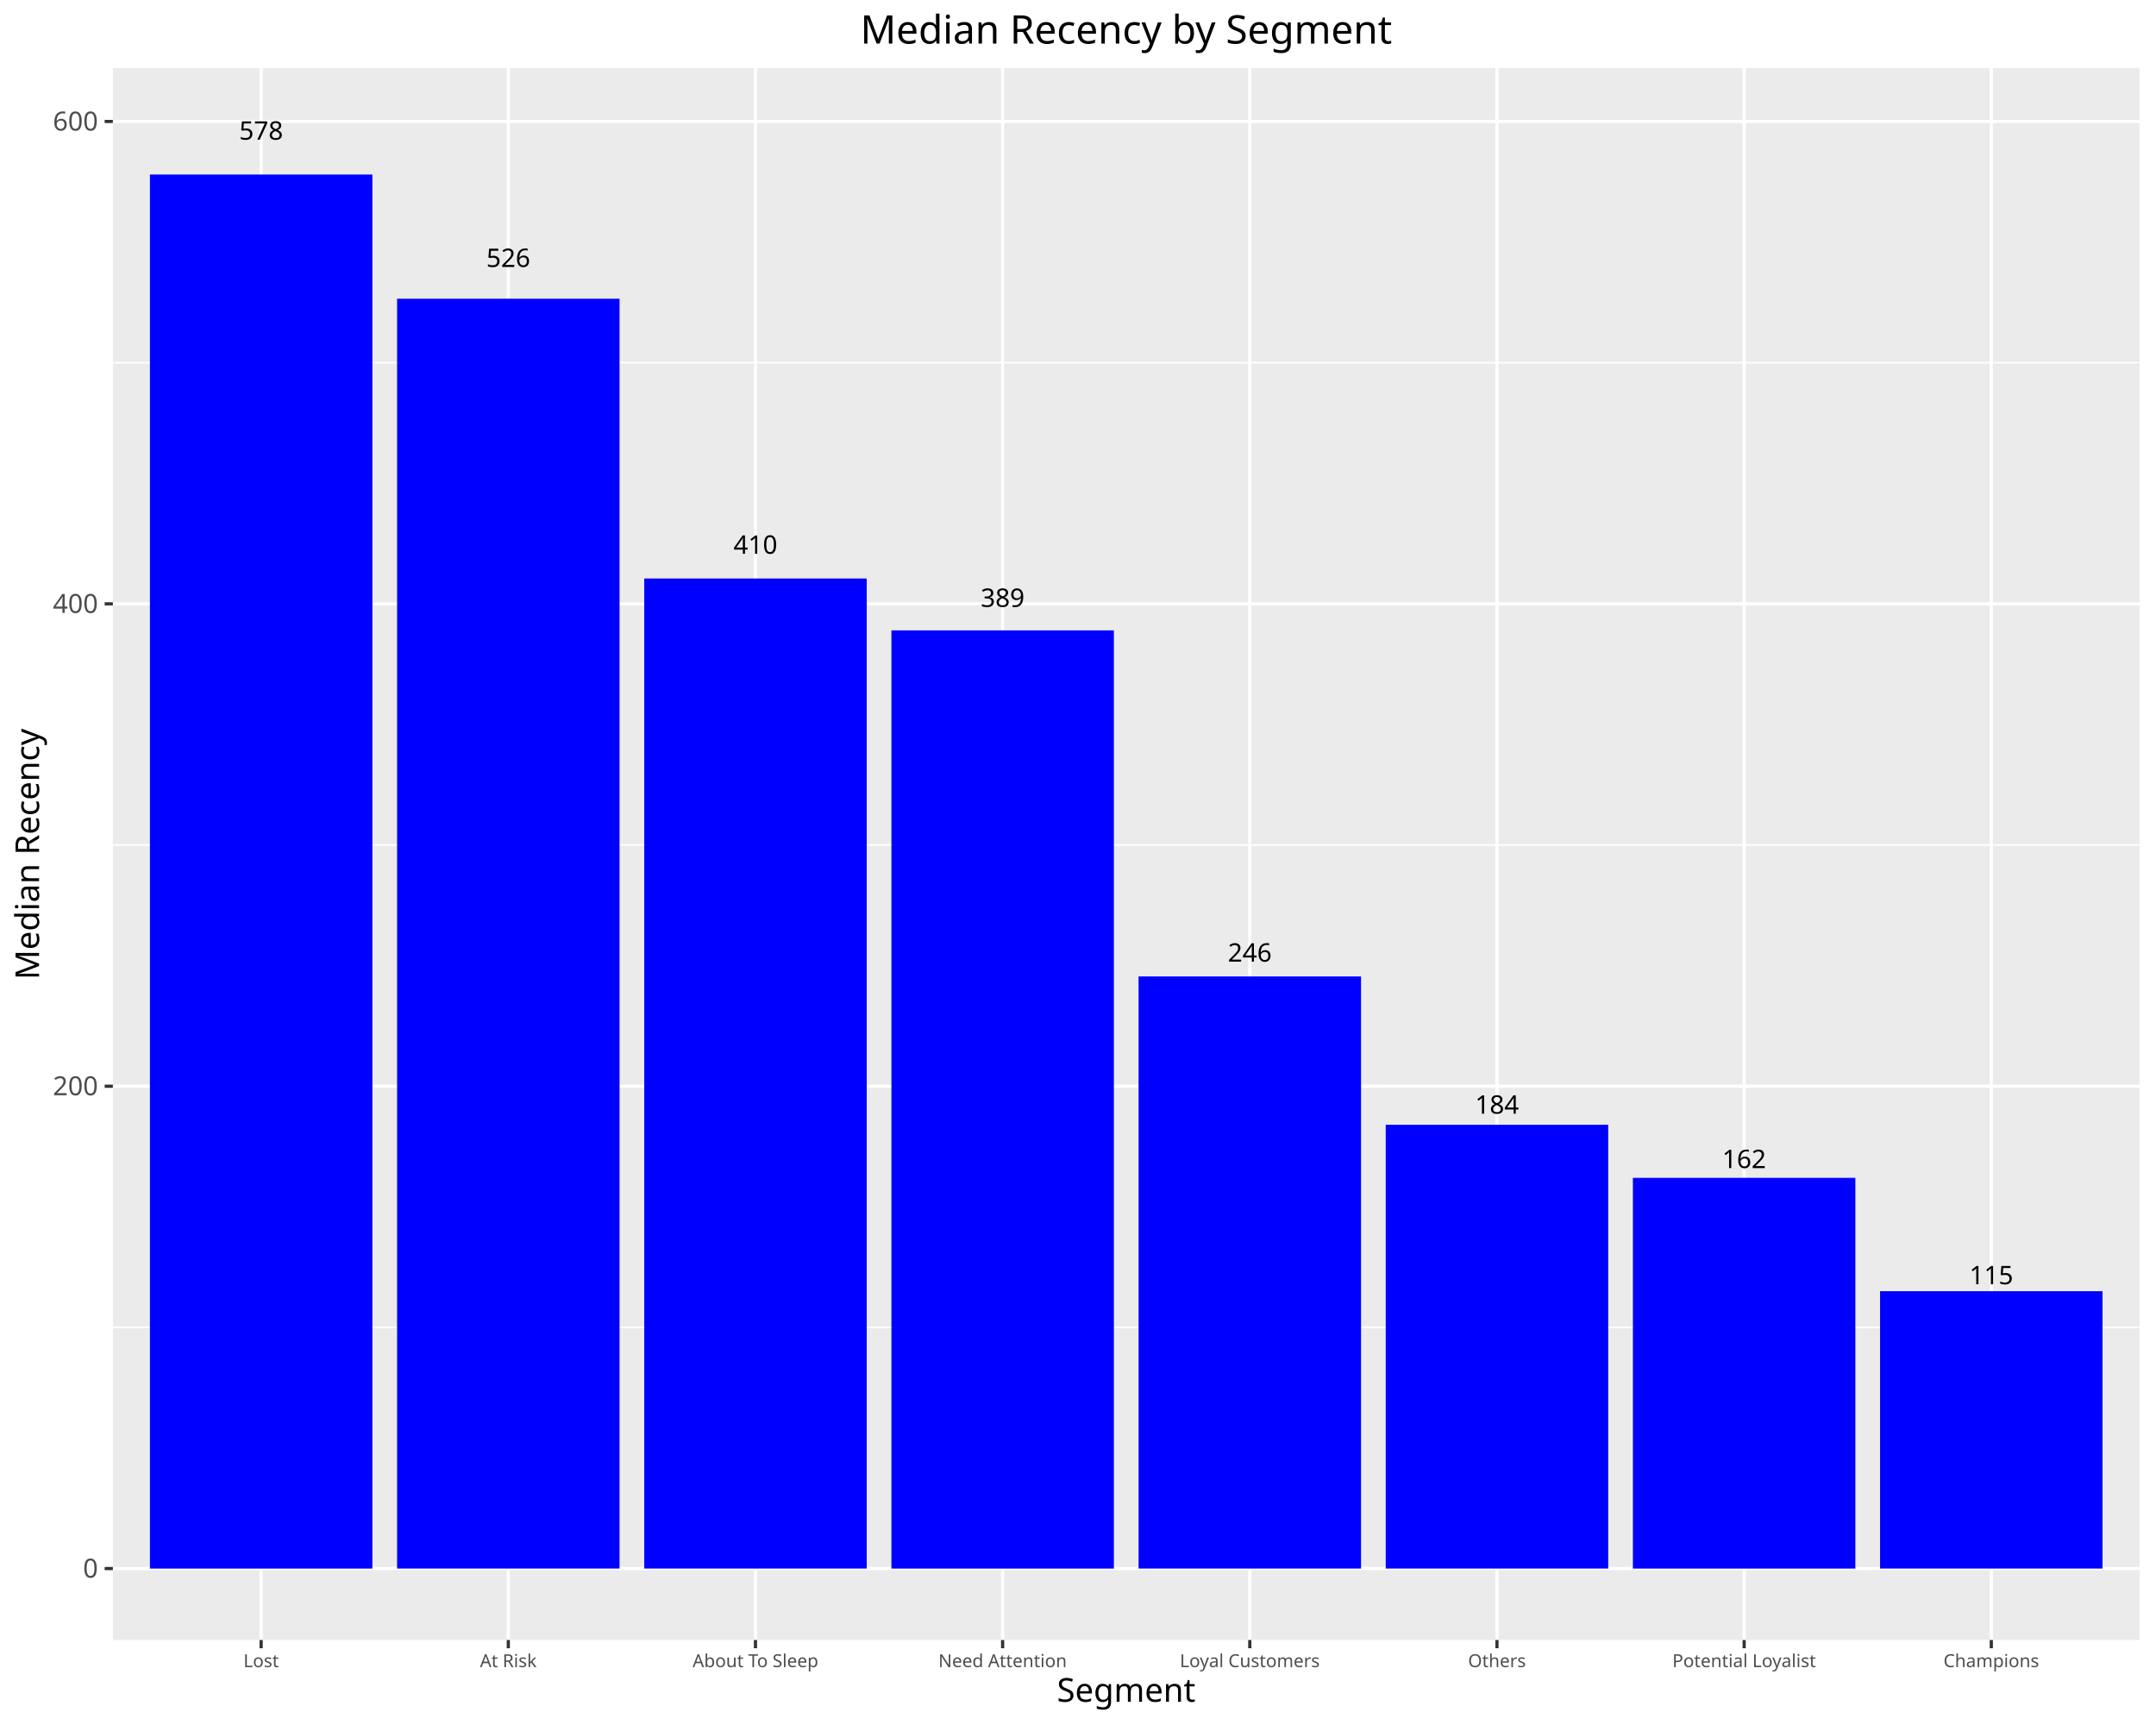
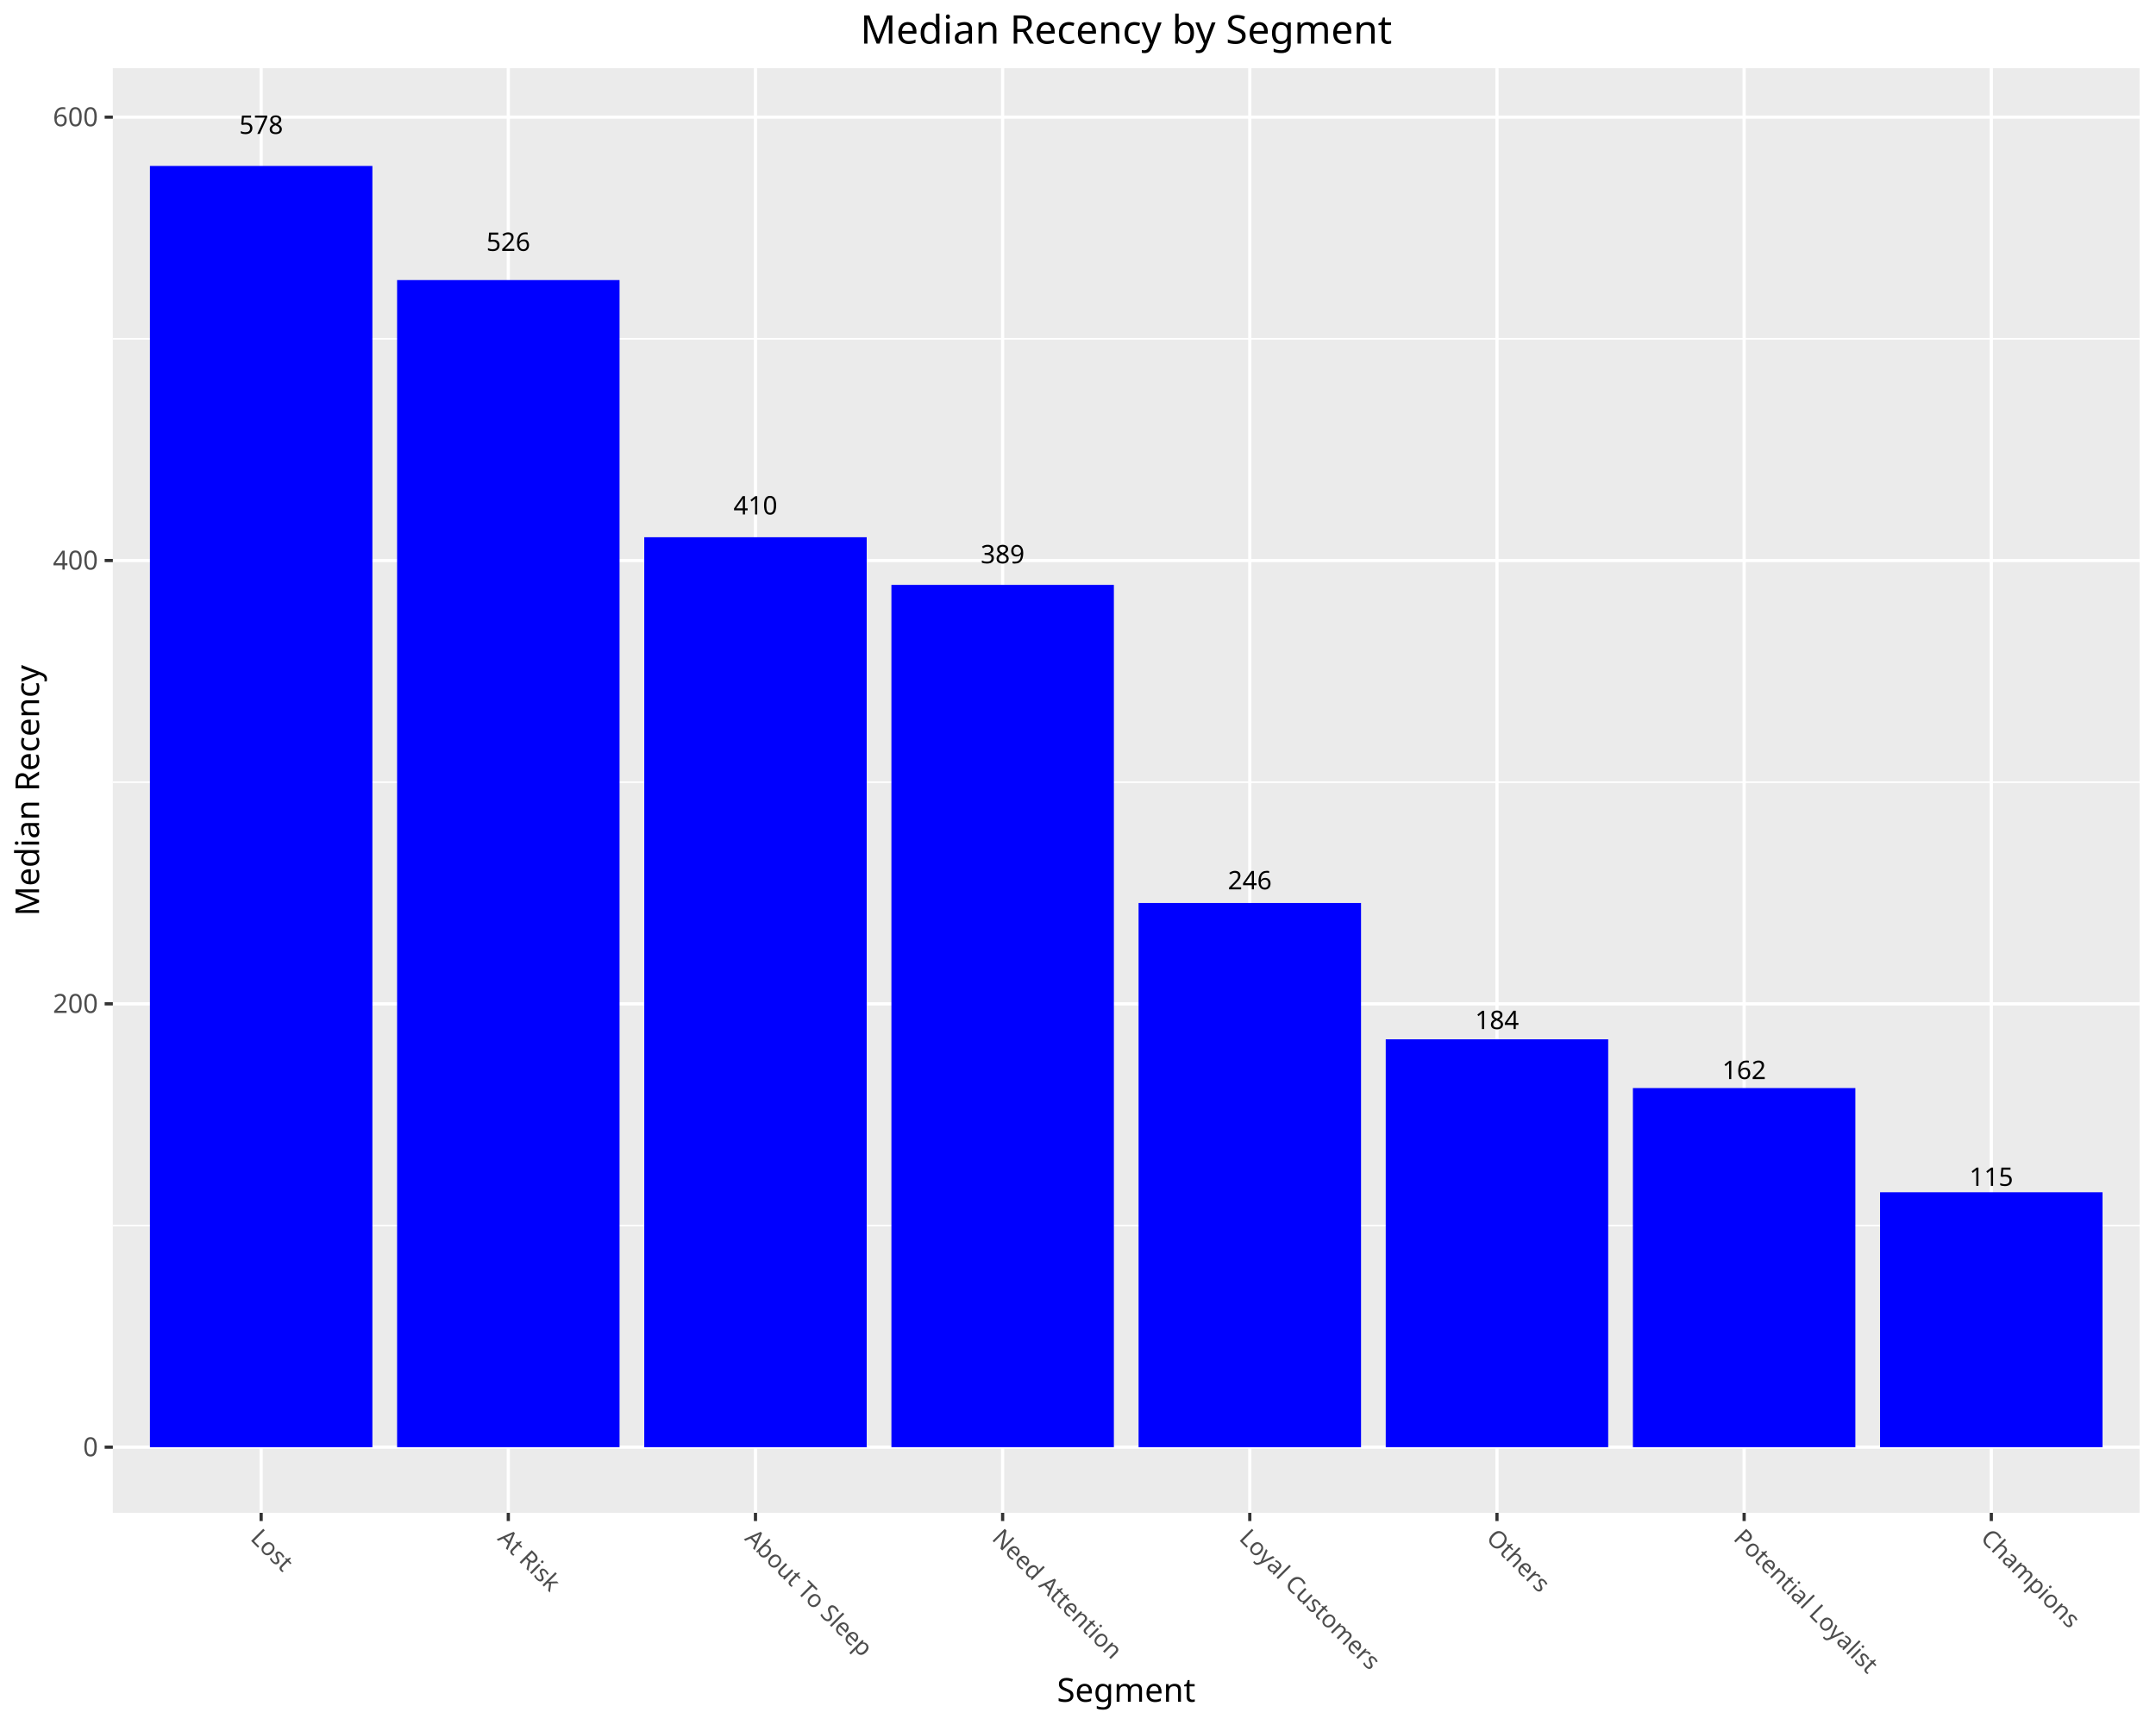
<svg xmlns="http://www.w3.org/2000/svg" class="svglite" data-engine-version="2.0" width="720.00pt" height="576.00pt" viewBox="0 0 720.00 576.00">
  <defs>
    <style type="text/css">
    .svglite line, .svglite polyline, .svglite polygon, .svglite path, .svglite rect, .svglite circle {
      fill: none;
      stroke: #000000;
      stroke-linecap: round;
      stroke-linejoin: round;
      stroke-miterlimit: 10.00;
    }
  </style>
  </defs>
  <rect width="100%" height="100%" style="stroke: none; fill: #FFFFFF;" />
  <defs>
    <clipPath id="cpMC4wMHw3MjAuMDB8MC4wMHw1NzYuMDA=">
      <rect x="0.00" y="0.00" width="720.00" height="576.00" />
    </clipPath>
  </defs>
  <g clip-path="url(#cpMC4wMHw3MjAuMDB8MC4wMHw1NzYuMDA=)">
    <rect x="0.00" y="0.00" width="720.00" height="576.00" style="stroke-width: 1.07; stroke: #FFFFFF; fill: #FFFFFF;" />
  </g>
  <defs>
-     <clipPath id="cpMzcuNjl8NzE0LjUyfDIyLjc4fDU0Ny42Mg==">
-       <rect x="37.69" y="22.78" width="676.83" height="524.84" />
+     <clipPath id="cpMzcuNjl8NzE0LjUyfDIyLjc4fDUwNS4xNg==">
+       <rect x="37.69" y="22.78" width="676.83" height="482.38" />
    </clipPath>
  </defs>
-   <g clip-path="url(#cpMzcuNjl8NzE0LjUyfDIyLjc4fDU0Ny42Mg==)">
-     <rect x="37.69" y="22.78" width="676.83" height="524.84" style="stroke-width: 1.07; stroke: none; fill: #EBEBEB;" />
-     <polyline points="37.69,443.23 714.52,443.23 " style="stroke-width: 0.53; stroke: #FFFFFF; stroke-linecap: butt;" />
-     <polyline points="37.69,282.16 714.52,282.16 " style="stroke-width: 0.53; stroke: #FFFFFF; stroke-linecap: butt;" />
-     <polyline points="37.69,121.09 714.52,121.09 " style="stroke-width: 0.53; stroke: #FFFFFF; stroke-linecap: butt;" />
-     <polyline points="37.69,523.76 714.52,523.76 " style="stroke-width: 1.07; stroke: #FFFFFF; stroke-linecap: butt;" />
-     <polyline points="37.69,362.70 714.52,362.70 " style="stroke-width: 1.07; stroke: #FFFFFF; stroke-linecap: butt;" />
-     <polyline points="37.69,201.63 714.52,201.63 " style="stroke-width: 1.07; stroke: #FFFFFF; stroke-linecap: butt;" />
-     <polyline points="37.69,40.56 714.52,40.56 " style="stroke-width: 1.07; stroke: #FFFFFF; stroke-linecap: butt;" />
-     <polyline points="87.21,547.62 87.21,22.78 " style="stroke-width: 1.07; stroke: #FFFFFF; stroke-linecap: butt;" />
-     <polyline points="169.75,547.62 169.75,22.78 " style="stroke-width: 1.07; stroke: #FFFFFF; stroke-linecap: butt;" />
-     <polyline points="252.29,547.62 252.29,22.78 " style="stroke-width: 1.07; stroke: #FFFFFF; stroke-linecap: butt;" />
-     <polyline points="334.83,547.62 334.83,22.78 " style="stroke-width: 1.07; stroke: #FFFFFF; stroke-linecap: butt;" />
-     <polyline points="417.37,547.62 417.37,22.78 " style="stroke-width: 1.07; stroke: #FFFFFF; stroke-linecap: butt;" />
-     <polyline points="499.92,547.62 499.92,22.78 " style="stroke-width: 1.07; stroke: #FFFFFF; stroke-linecap: butt;" />
-     <polyline points="582.46,547.62 582.46,22.78 " style="stroke-width: 1.07; stroke: #FFFFFF; stroke-linecap: butt;" />
-     <polyline points="665.00,547.62 665.00,22.78 " style="stroke-width: 1.07; stroke: #FFFFFF; stroke-linecap: butt;" />
-     <rect x="627.85" y="431.15" width="74.29" height="92.61" style="stroke-width: 1.07; stroke: none; stroke-linecap: butt; stroke-linejoin: miter; fill: #0000FF;" />
-     <rect x="545.31" y="393.30" width="74.29" height="130.47" style="stroke-width: 1.07; stroke: none; stroke-linecap: butt; stroke-linejoin: miter; fill: #0000FF;" />
-     <rect x="462.77" y="375.58" width="74.29" height="148.18" style="stroke-width: 1.07; stroke: none; stroke-linecap: butt; stroke-linejoin: miter; fill: #0000FF;" />
-     <rect x="380.23" y="326.05" width="74.29" height="197.71" style="stroke-width: 1.07; stroke: none; stroke-linecap: butt; stroke-linejoin: miter; fill: #0000FF;" />
-     <rect x="297.69" y="210.49" width="74.29" height="313.28" style="stroke-width: 1.07; stroke: none; stroke-linecap: butt; stroke-linejoin: miter; fill: #0000FF;" />
-     <rect x="215.15" y="193.17" width="74.29" height="330.59" style="stroke-width: 1.07; stroke: none; stroke-linecap: butt; stroke-linejoin: miter; fill: #0000FF;" />
-     <rect x="132.61" y="99.75" width="74.29" height="424.01" style="stroke-width: 1.07; stroke: none; stroke-linecap: butt; stroke-linejoin: miter; fill: #0000FF;" />
-     <rect x="50.07" y="58.28" width="74.29" height="465.49" style="stroke-width: 1.07; stroke: none; stroke-linecap: butt; stroke-linejoin: miter; fill: #0000FF;" />
-     <text x="665.00" y="428.83" text-anchor="middle" style="font-size: 8.54px; font-family: sans;" textLength="14.24px" lengthAdjust="spacingAndGlyphs">115</text>
-     <text x="582.46" y="390.04" text-anchor="middle" style="font-size: 8.54px; font-family: sans;" textLength="14.24px" lengthAdjust="spacingAndGlyphs">162</text>
-     <text x="499.92" y="371.88" text-anchor="middle" style="font-size: 8.54px; font-family: sans;" textLength="14.24px" lengthAdjust="spacingAndGlyphs">184</text>
-     <text x="417.37" y="321.11" text-anchor="middle" style="font-size: 8.54px; font-family: sans;" textLength="14.24px" lengthAdjust="spacingAndGlyphs">246</text>
-     <text x="334.83" y="202.65" text-anchor="middle" style="font-size: 8.54px; font-family: sans;" textLength="14.24px" lengthAdjust="spacingAndGlyphs">389</text>
-     <text x="252.29" y="184.91" text-anchor="middle" style="font-size: 8.54px; font-family: sans;" textLength="14.24px" lengthAdjust="spacingAndGlyphs">410</text>
-     <text x="169.75" y="89.15" text-anchor="middle" style="font-size: 8.54px; font-family: sans;" textLength="14.24px" lengthAdjust="spacingAndGlyphs">526</text>
-     <text x="87.21" y="46.64" text-anchor="middle" style="font-size: 8.54px; font-family: sans;" textLength="14.24px" lengthAdjust="spacingAndGlyphs">578</text>
+   <g clip-path="url(#cpMzcuNjl8NzE0LjUyfDIyLjc4fDUwNS4xNg==)">
+     <rect x="37.69" y="22.78" width="676.83" height="482.38" style="stroke-width: 1.07; stroke: none; fill: #EBEBEB;" />
+     <polyline points="37.69,409.21 714.52,409.21 " style="stroke-width: 0.53; stroke: #FFFFFF; stroke-linecap: butt;" />
+     <polyline points="37.69,261.18 714.52,261.18 " style="stroke-width: 0.53; stroke: #FFFFFF; stroke-linecap: butt;" />
+     <polyline points="37.69,113.14 714.52,113.14 " style="stroke-width: 0.53; stroke: #FFFFFF; stroke-linecap: butt;" />
+     <polyline points="37.69,483.23 714.52,483.23 " style="stroke-width: 1.07; stroke: #FFFFFF; stroke-linecap: butt;" />
+     <polyline points="37.69,335.20 714.52,335.20 " style="stroke-width: 1.07; stroke: #FFFFFF; stroke-linecap: butt;" />
+     <polyline points="37.69,187.16 714.52,187.16 " style="stroke-width: 1.07; stroke: #FFFFFF; stroke-linecap: butt;" />
+     <polyline points="37.69,39.12 714.52,39.12 " style="stroke-width: 1.07; stroke: #FFFFFF; stroke-linecap: butt;" />
+     <polyline points="87.21,505.16 87.21,22.78 " style="stroke-width: 1.07; stroke: #FFFFFF; stroke-linecap: butt;" />
+     <polyline points="169.75,505.16 169.75,22.78 " style="stroke-width: 1.07; stroke: #FFFFFF; stroke-linecap: butt;" />
+     <polyline points="252.29,505.16 252.29,22.78 " style="stroke-width: 1.07; stroke: #FFFFFF; stroke-linecap: butt;" />
+     <polyline points="334.83,505.16 334.83,22.78 " style="stroke-width: 1.07; stroke: #FFFFFF; stroke-linecap: butt;" />
+     <polyline points="417.37,505.16 417.37,22.78 " style="stroke-width: 1.07; stroke: #FFFFFF; stroke-linecap: butt;" />
+     <polyline points="499.92,505.16 499.92,22.78 " style="stroke-width: 1.07; stroke: #FFFFFF; stroke-linecap: butt;" />
+     <polyline points="582.46,505.16 582.46,22.78 " style="stroke-width: 1.07; stroke: #FFFFFF; stroke-linecap: butt;" />
+     <polyline points="665.00,505.16 665.00,22.78 " style="stroke-width: 1.07; stroke: #FFFFFF; stroke-linecap: butt;" />
+     <rect x="627.85" y="398.11" width="74.29" height="85.12" style="stroke-width: 1.07; stroke: none; stroke-linecap: butt; stroke-linejoin: miter; fill: #0000FF;" />
+     <rect x="545.31" y="363.32" width="74.29" height="119.91" style="stroke-width: 1.07; stroke: none; stroke-linecap: butt; stroke-linejoin: miter; fill: #0000FF;" />
+     <rect x="462.77" y="347.04" width="74.29" height="136.19" style="stroke-width: 1.07; stroke: none; stroke-linecap: butt; stroke-linejoin: miter; fill: #0000FF;" />
+     <rect x="380.23" y="301.52" width="74.29" height="181.72" style="stroke-width: 1.07; stroke: none; stroke-linecap: butt; stroke-linejoin: miter; fill: #0000FF;" />
+     <rect x="297.69" y="195.30" width="74.29" height="287.93" style="stroke-width: 1.07; stroke: none; stroke-linecap: butt; stroke-linejoin: miter; fill: #0000FF;" />
+     <rect x="215.15" y="179.39" width="74.29" height="303.85" style="stroke-width: 1.07; stroke: none; stroke-linecap: butt; stroke-linejoin: miter; fill: #0000FF;" />
+     <rect x="132.61" y="93.52" width="74.29" height="389.71" style="stroke-width: 1.07; stroke: none; stroke-linecap: butt; stroke-linejoin: miter; fill: #0000FF;" />
+     <rect x="50.07" y="55.41" width="74.29" height="427.83" style="stroke-width: 1.07; stroke: none; stroke-linecap: butt; stroke-linejoin: miter; fill: #0000FF;" />
+     <text x="665.00" y="395.98" text-anchor="middle" style="font-size: 8.54px; font-family: sans;" textLength="14.24px" lengthAdjust="spacingAndGlyphs">115</text>
+     <text x="582.46" y="360.32" text-anchor="middle" style="font-size: 8.54px; font-family: sans;" textLength="14.24px" lengthAdjust="spacingAndGlyphs">162</text>
+     <text x="499.92" y="343.63" text-anchor="middle" style="font-size: 8.54px; font-family: sans;" textLength="14.24px" lengthAdjust="spacingAndGlyphs">184</text>
+     <text x="417.37" y="296.97" text-anchor="middle" style="font-size: 8.54px; font-family: sans;" textLength="14.24px" lengthAdjust="spacingAndGlyphs">246</text>
+     <text x="334.83" y="188.10" text-anchor="middle" style="font-size: 8.54px; font-family: sans;" textLength="14.24px" lengthAdjust="spacingAndGlyphs">389</text>
+     <text x="252.29" y="171.79" text-anchor="middle" style="font-size: 8.54px; font-family: sans;" textLength="14.24px" lengthAdjust="spacingAndGlyphs">410</text>
+     <text x="169.75" y="83.78" text-anchor="middle" style="font-size: 8.54px; font-family: sans;" textLength="14.24px" lengthAdjust="spacingAndGlyphs">526</text>
+     <text x="87.21" y="44.71" text-anchor="middle" style="font-size: 8.54px; font-family: sans;" textLength="14.24px" lengthAdjust="spacingAndGlyphs">578</text>
  </g>
  <g clip-path="url(#cpMC4wMHw3MjAuMDB8MC4wMHw1NzYuMDA=)">
-     <text x="32.76" y="526.79" text-anchor="end" style="font-size: 8.80px; fill: #4D4D4D; font-family: sans;" textLength="4.89px" lengthAdjust="spacingAndGlyphs">0</text>
-     <text x="32.76" y="365.72" text-anchor="end" style="font-size: 8.80px; fill: #4D4D4D; font-family: sans;" textLength="14.68px" lengthAdjust="spacingAndGlyphs">200</text>
-     <text x="32.76" y="204.66" text-anchor="end" style="font-size: 8.80px; fill: #4D4D4D; font-family: sans;" textLength="14.68px" lengthAdjust="spacingAndGlyphs">400</text>
-     <text x="32.76" y="43.59" text-anchor="end" style="font-size: 8.80px; fill: #4D4D4D; font-family: sans;" textLength="14.68px" lengthAdjust="spacingAndGlyphs">600</text>
-     <polyline points="34.95,523.76 37.69,523.76 " style="stroke-width: 1.07; stroke: #333333; stroke-linecap: butt;" />
-     <polyline points="34.95,362.70 37.69,362.70 " style="stroke-width: 1.07; stroke: #333333; stroke-linecap: butt;" />
-     <polyline points="34.95,201.63 37.69,201.63 " style="stroke-width: 1.07; stroke: #333333; stroke-linecap: butt;" />
-     <polyline points="34.95,40.56 37.69,40.56 " style="stroke-width: 1.07; stroke: #333333; stroke-linecap: butt;" />
-     <polyline points="87.21,550.36 87.21,547.62 " style="stroke-width: 1.07; stroke: #333333; stroke-linecap: butt;" />
-     <polyline points="169.75,550.36 169.75,547.62 " style="stroke-width: 1.07; stroke: #333333; stroke-linecap: butt;" />
-     <polyline points="252.29,550.36 252.29,547.62 " style="stroke-width: 1.07; stroke: #333333; stroke-linecap: butt;" />
-     <polyline points="334.83,550.36 334.83,547.62 " style="stroke-width: 1.07; stroke: #333333; stroke-linecap: butt;" />
-     <polyline points="417.37,550.36 417.37,547.62 " style="stroke-width: 1.07; stroke: #333333; stroke-linecap: butt;" />
-     <polyline points="499.92,550.36 499.92,547.62 " style="stroke-width: 1.07; stroke: #333333; stroke-linecap: butt;" />
-     <polyline points="582.46,550.36 582.46,547.62 " style="stroke-width: 1.07; stroke: #333333; stroke-linecap: butt;" />
-     <polyline points="665.00,550.36 665.00,547.62 " style="stroke-width: 1.07; stroke: #333333; stroke-linecap: butt;" />
-     <text x="87.21" y="556.68" text-anchor="middle" style="font-size: 6.00px; fill: #4D4D4D; font-family: sans;" textLength="11.34px" lengthAdjust="spacingAndGlyphs">Lost</text>
-     <text x="169.75" y="556.68" text-anchor="middle" style="font-size: 6.00px; fill: #4D4D4D; font-family: sans;" textLength="19.01px" lengthAdjust="spacingAndGlyphs">At Risk</text>
-     <text x="252.29" y="556.68" text-anchor="middle" style="font-size: 6.00px; fill: #4D4D4D; font-family: sans;" textLength="41.36px" lengthAdjust="spacingAndGlyphs">About To Sleep</text>
-     <text x="334.83" y="556.68" text-anchor="middle" style="font-size: 6.00px; fill: #4D4D4D; font-family: sans;" textLength="39.70px" lengthAdjust="spacingAndGlyphs">Need Attention</text>
-     <text x="417.37" y="556.68" text-anchor="middle" style="font-size: 6.00px; fill: #4D4D4D; font-family: sans;" textLength="45.03px" lengthAdjust="spacingAndGlyphs">Loyal Customers</text>
-     <text x="499.92" y="556.68" text-anchor="middle" style="font-size: 6.00px; fill: #4D4D4D; font-family: sans;" textLength="18.01px" lengthAdjust="spacingAndGlyphs">Others</text>
-     <text x="582.46" y="556.68" text-anchor="middle" style="font-size: 6.00px; fill: #4D4D4D; font-family: sans;" textLength="45.36px" lengthAdjust="spacingAndGlyphs">Potential Loyalist</text>
-     <text x="665.00" y="556.68" text-anchor="middle" style="font-size: 6.00px; fill: #4D4D4D; font-family: sans;" textLength="30.36px" lengthAdjust="spacingAndGlyphs">Champions</text>
+     <text x="32.76" y="486.26" text-anchor="end" style="font-size: 8.80px; fill: #4D4D4D; font-family: sans;" textLength="4.89px" lengthAdjust="spacingAndGlyphs">0</text>
+     <text x="32.76" y="338.22" text-anchor="end" style="font-size: 8.80px; fill: #4D4D4D; font-family: sans;" textLength="14.68px" lengthAdjust="spacingAndGlyphs">200</text>
+     <text x="32.76" y="190.19" text-anchor="end" style="font-size: 8.80px; fill: #4D4D4D; font-family: sans;" textLength="14.68px" lengthAdjust="spacingAndGlyphs">400</text>
+     <text x="32.76" y="42.15" text-anchor="end" style="font-size: 8.80px; fill: #4D4D4D; font-family: sans;" textLength="14.68px" lengthAdjust="spacingAndGlyphs">600</text>
+     <polyline points="34.95,483.23 37.69,483.23 " style="stroke-width: 1.07; stroke: #333333; stroke-linecap: butt;" />
+     <polyline points="34.95,335.20 37.69,335.20 " style="stroke-width: 1.07; stroke: #333333; stroke-linecap: butt;" />
+     <polyline points="34.95,187.16 37.69,187.16 " style="stroke-width: 1.07; stroke: #333333; stroke-linecap: butt;" />
+     <polyline points="34.95,39.12 37.69,39.12 " style="stroke-width: 1.07; stroke: #333333; stroke-linecap: butt;" />
+     <polyline points="87.21,507.90 87.21,505.16 " style="stroke-width: 1.07; stroke: #333333; stroke-linecap: butt;" />
+     <polyline points="169.75,507.90 169.75,505.16 " style="stroke-width: 1.07; stroke: #333333; stroke-linecap: butt;" />
+     <polyline points="252.29,507.90 252.29,505.16 " style="stroke-width: 1.07; stroke: #333333; stroke-linecap: butt;" />
+     <polyline points="334.83,507.90 334.83,505.16 " style="stroke-width: 1.07; stroke: #333333; stroke-linecap: butt;" />
+     <polyline points="417.37,507.90 417.37,505.16 " style="stroke-width: 1.07; stroke: #333333; stroke-linecap: butt;" />
+     <polyline points="499.92,507.90 499.92,505.16 " style="stroke-width: 1.07; stroke: #333333; stroke-linecap: butt;" />
+     <polyline points="582.46,507.90 582.46,505.16 " style="stroke-width: 1.07; stroke: #333333; stroke-linecap: butt;" />
+     <polyline points="665.00,507.90 665.00,505.16 " style="stroke-width: 1.07; stroke: #333333; stroke-linecap: butt;" />
+     <text transform="translate(83.32,513.98) rotate(-315)" style="font-size: 8.00px; fill: #4D4D4D; font-family: sans;" textLength="15.12px" lengthAdjust="spacingAndGlyphs">Lost</text>
+     <text transform="translate(165.86,513.98) rotate(-315)" style="font-size: 8.00px; fill: #4D4D4D; font-family: sans;" textLength="25.34px" lengthAdjust="spacingAndGlyphs">At Risk</text>
+     <text transform="translate(248.40,513.98) rotate(-315)" style="font-size: 8.00px; fill: #4D4D4D; font-family: sans;" textLength="55.15px" lengthAdjust="spacingAndGlyphs">About To Sleep</text>
+     <text transform="translate(330.94,513.98) rotate(-315)" style="font-size: 8.00px; fill: #4D4D4D; font-family: sans;" textLength="52.93px" lengthAdjust="spacingAndGlyphs">Need Attention</text>
+     <text transform="translate(413.48,513.98) rotate(-315)" style="font-size: 8.00px; fill: #4D4D4D; font-family: sans;" textLength="60.04px" lengthAdjust="spacingAndGlyphs">Loyal Customers</text>
+     <text transform="translate(496.02,513.98) rotate(-315)" style="font-size: 8.00px; fill: #4D4D4D; font-family: sans;" textLength="24.01px" lengthAdjust="spacingAndGlyphs">Others</text>
+     <text transform="translate(578.56,513.98) rotate(-315)" style="font-size: 8.00px; fill: #4D4D4D; font-family: sans;" textLength="60.48px" lengthAdjust="spacingAndGlyphs">Potential Loyalist</text>
+     <text transform="translate(661.10,513.98) rotate(-315)" style="font-size: 8.00px; fill: #4D4D4D; font-family: sans;" textLength="40.47px" lengthAdjust="spacingAndGlyphs">Champions</text>
    <text x="376.10" y="568.24" text-anchor="middle" style="font-size: 11.00px; font-family: sans;" textLength="44.04px" lengthAdjust="spacingAndGlyphs">Segment</text>
-     <text transform="translate(13.05,285.20) rotate(-90)" text-anchor="middle" style="font-size: 11.00px; font-family: sans;" textLength="81.95px" lengthAdjust="spacingAndGlyphs">Median Recency</text>
+     <text transform="translate(13.05,263.97) rotate(-90)" text-anchor="middle" style="font-size: 11.00px; font-family: sans;" textLength="81.95px" lengthAdjust="spacingAndGlyphs">Median Recency</text>
    <text x="376.10" y="14.56" text-anchor="middle" style="font-size: 13.20px; font-family: sans;" textLength="176.13px" lengthAdjust="spacingAndGlyphs">Median Recency  by Segment</text>
  </g>
</svg>
